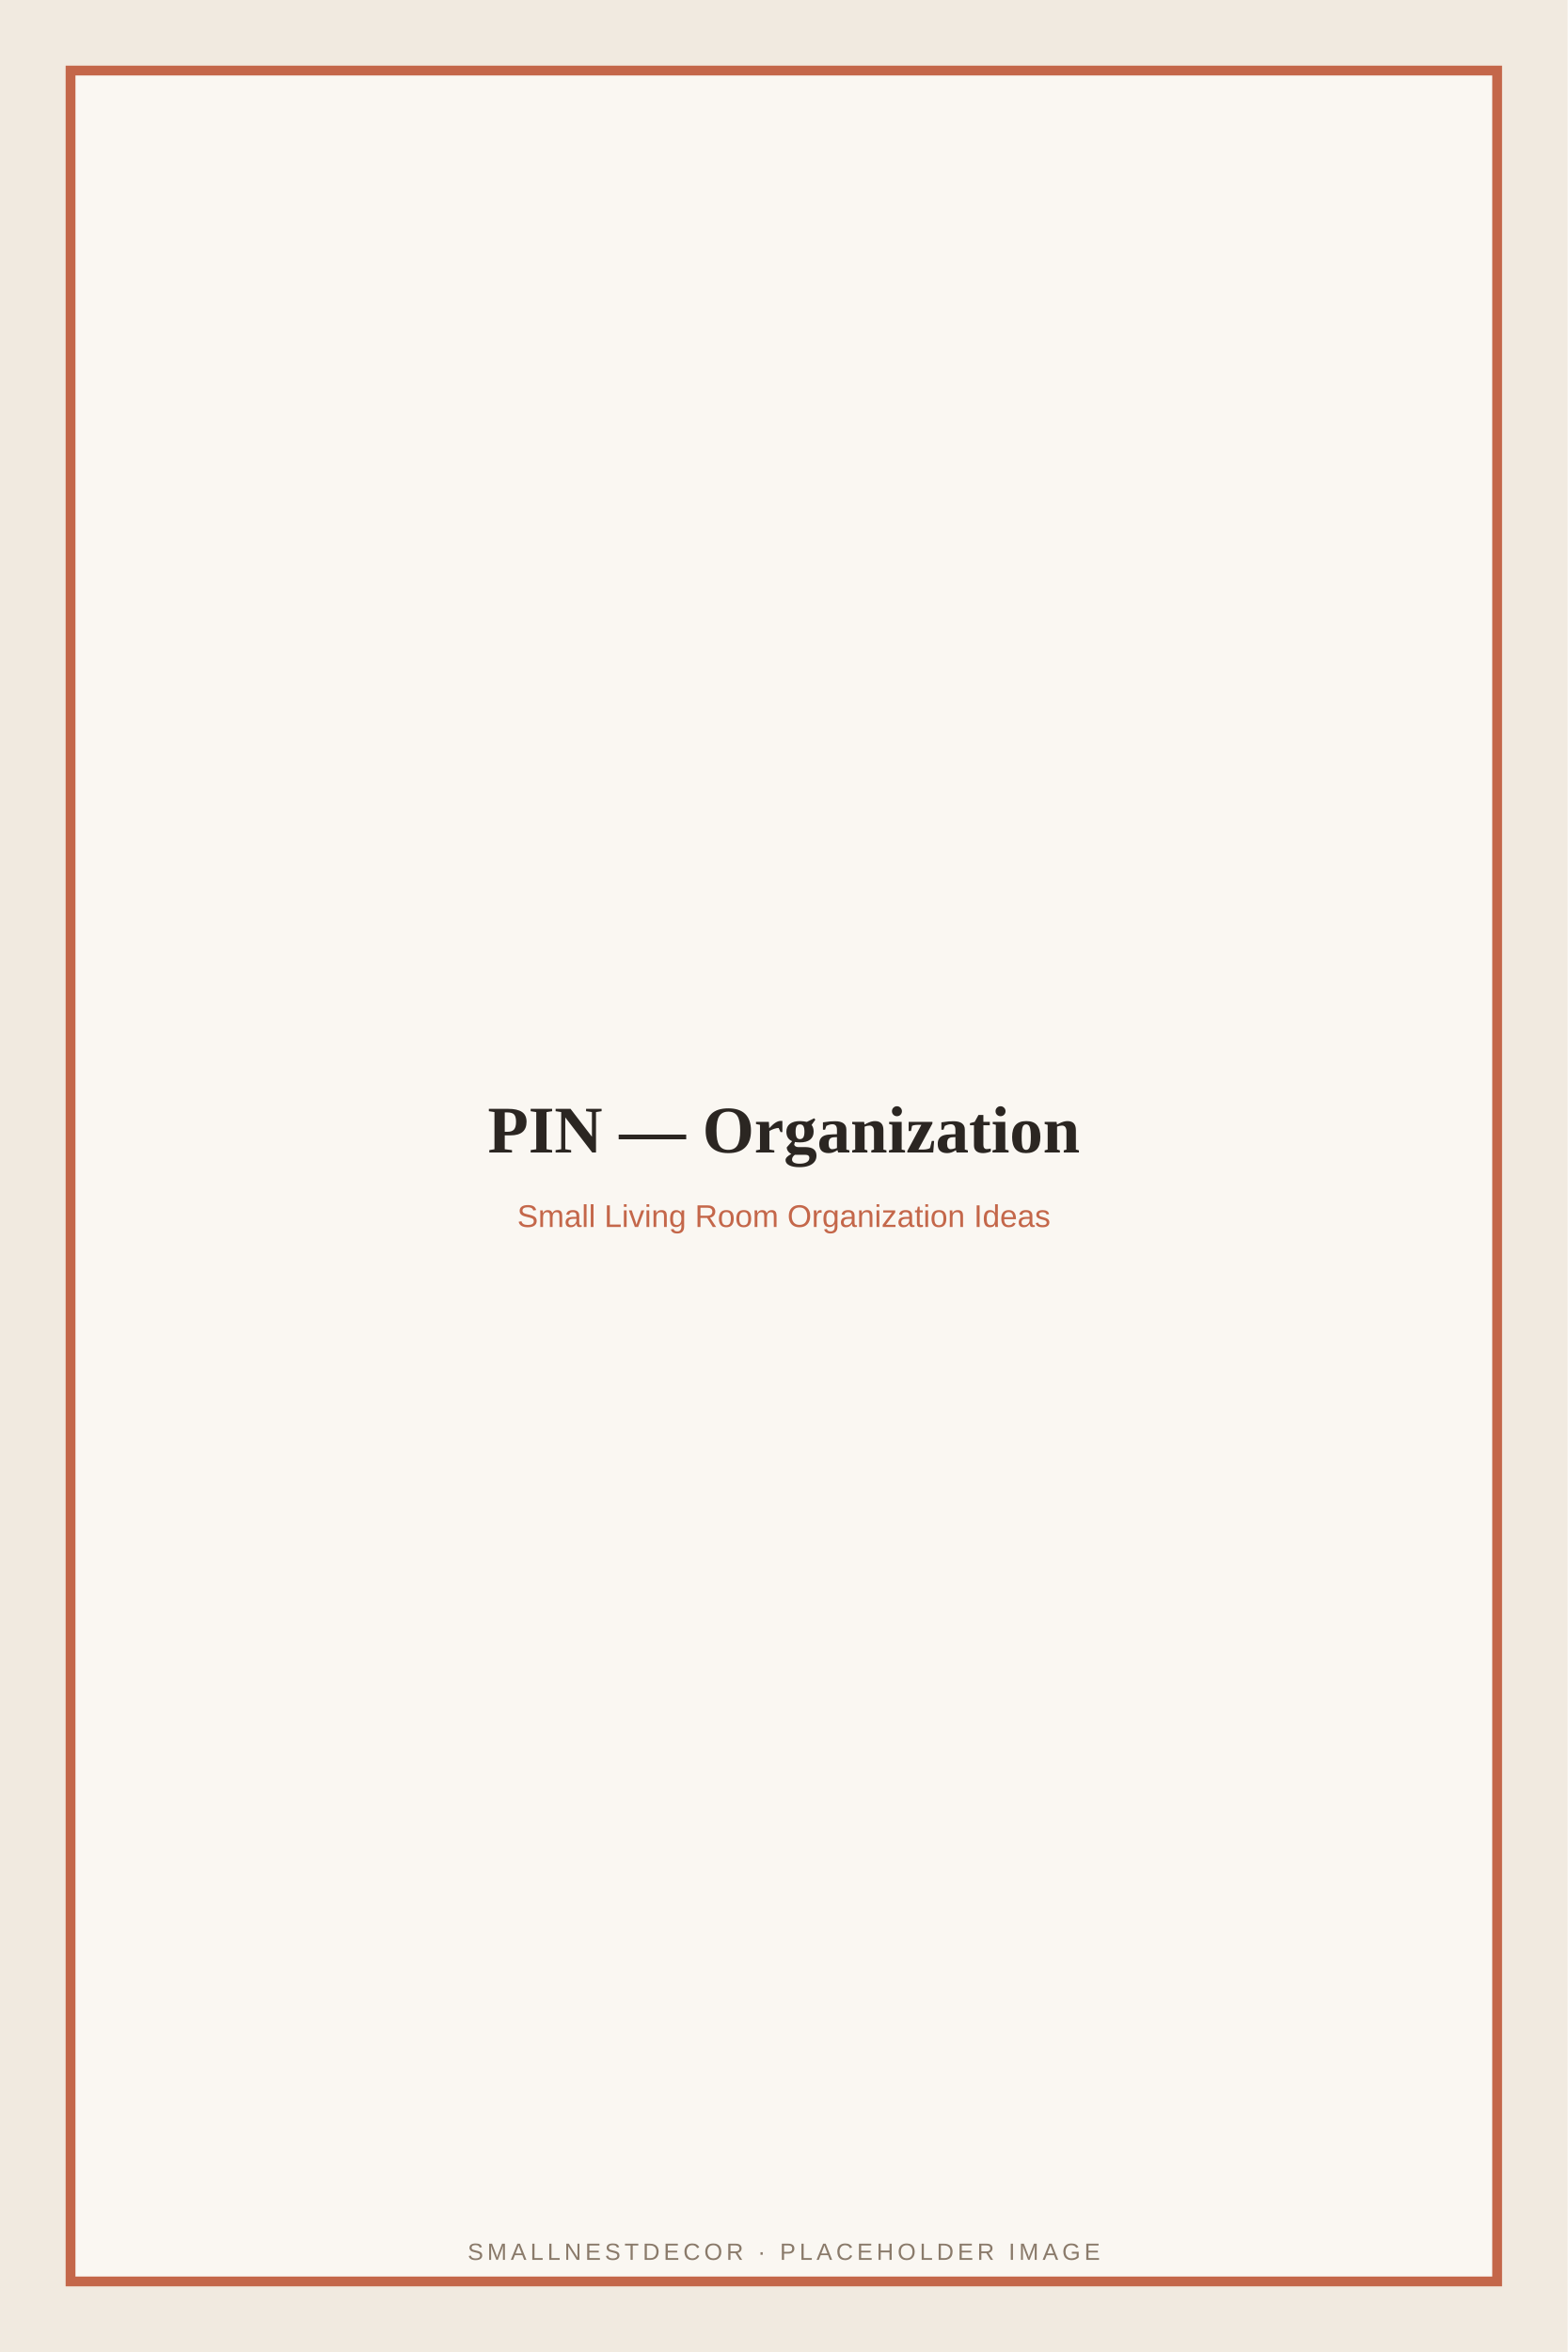
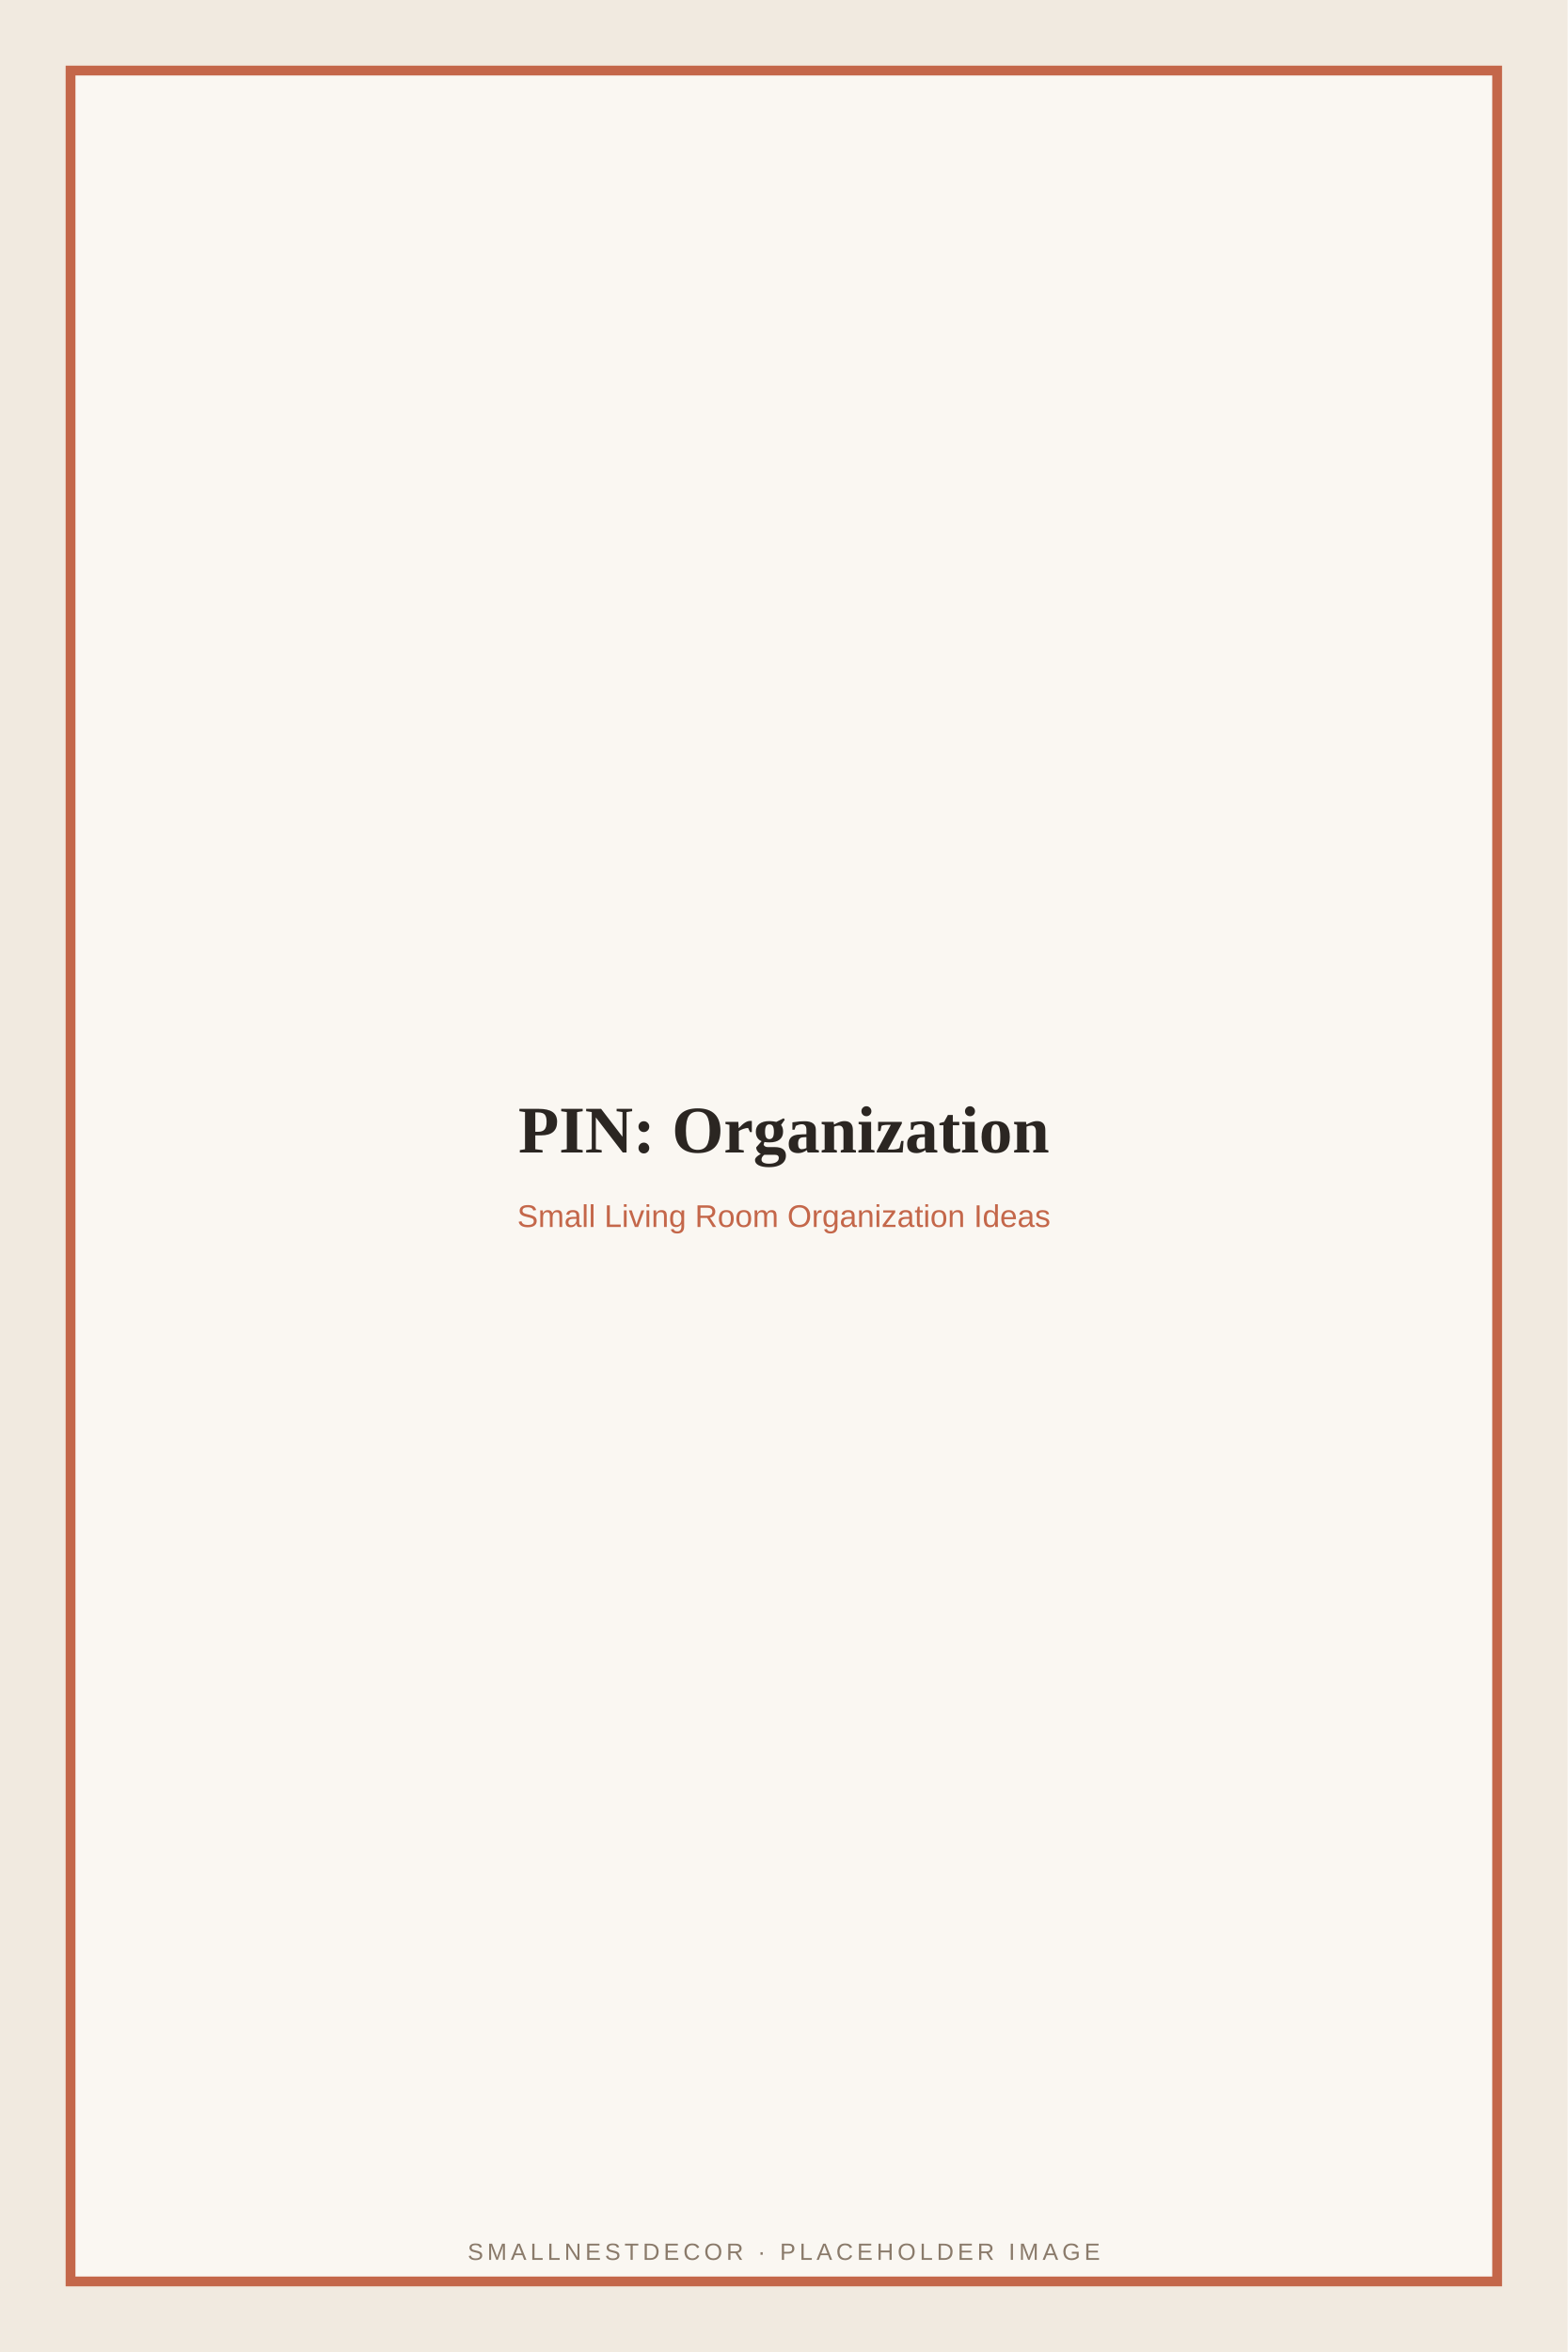
- <svg xmlns="http://www.w3.org/2000/svg" width="800" height="1200" viewBox="0 0 800 1200" role="img" aria-label="PIN — Organization">
+ <svg xmlns="http://www.w3.org/2000/svg" width="800" height="1200" viewBox="0 0 800 1200" role="img" aria-label="PIN: Organization">
  <rect width="800" height="1200" fill="#F1EAE0" />
  <rect x="36" y="36" width="728" height="1128" fill="#FAF7F2" stroke="#C4674A" stroke-width="5" />
-   <text x="400.0" y="588.0" text-anchor="middle" font-family="Georgia, 'Times New Roman', serif" font-size="34" font-weight="bold" fill="#2B2622">PIN — Organization</text>
+   <text x="400.0" y="588.0" text-anchor="middle" font-family="Georgia, 'Times New Roman', serif" font-size="34" font-weight="bold" fill="#2B2622">PIN: Organization</text>
  <text x="400.0" y="626.0" text-anchor="middle" font-family="Arial, Helvetica, sans-serif" font-size="16" fill="#C4674A">Small Living Room Organization Ideas</text>
  <text x="400.0" y="1153" text-anchor="middle" font-family="Arial, Helvetica, sans-serif" font-size="12" letter-spacing="2" fill="#8a7a6a">SMALLNESTDECOR · PLACEHOLDER IMAGE</text>
</svg>
